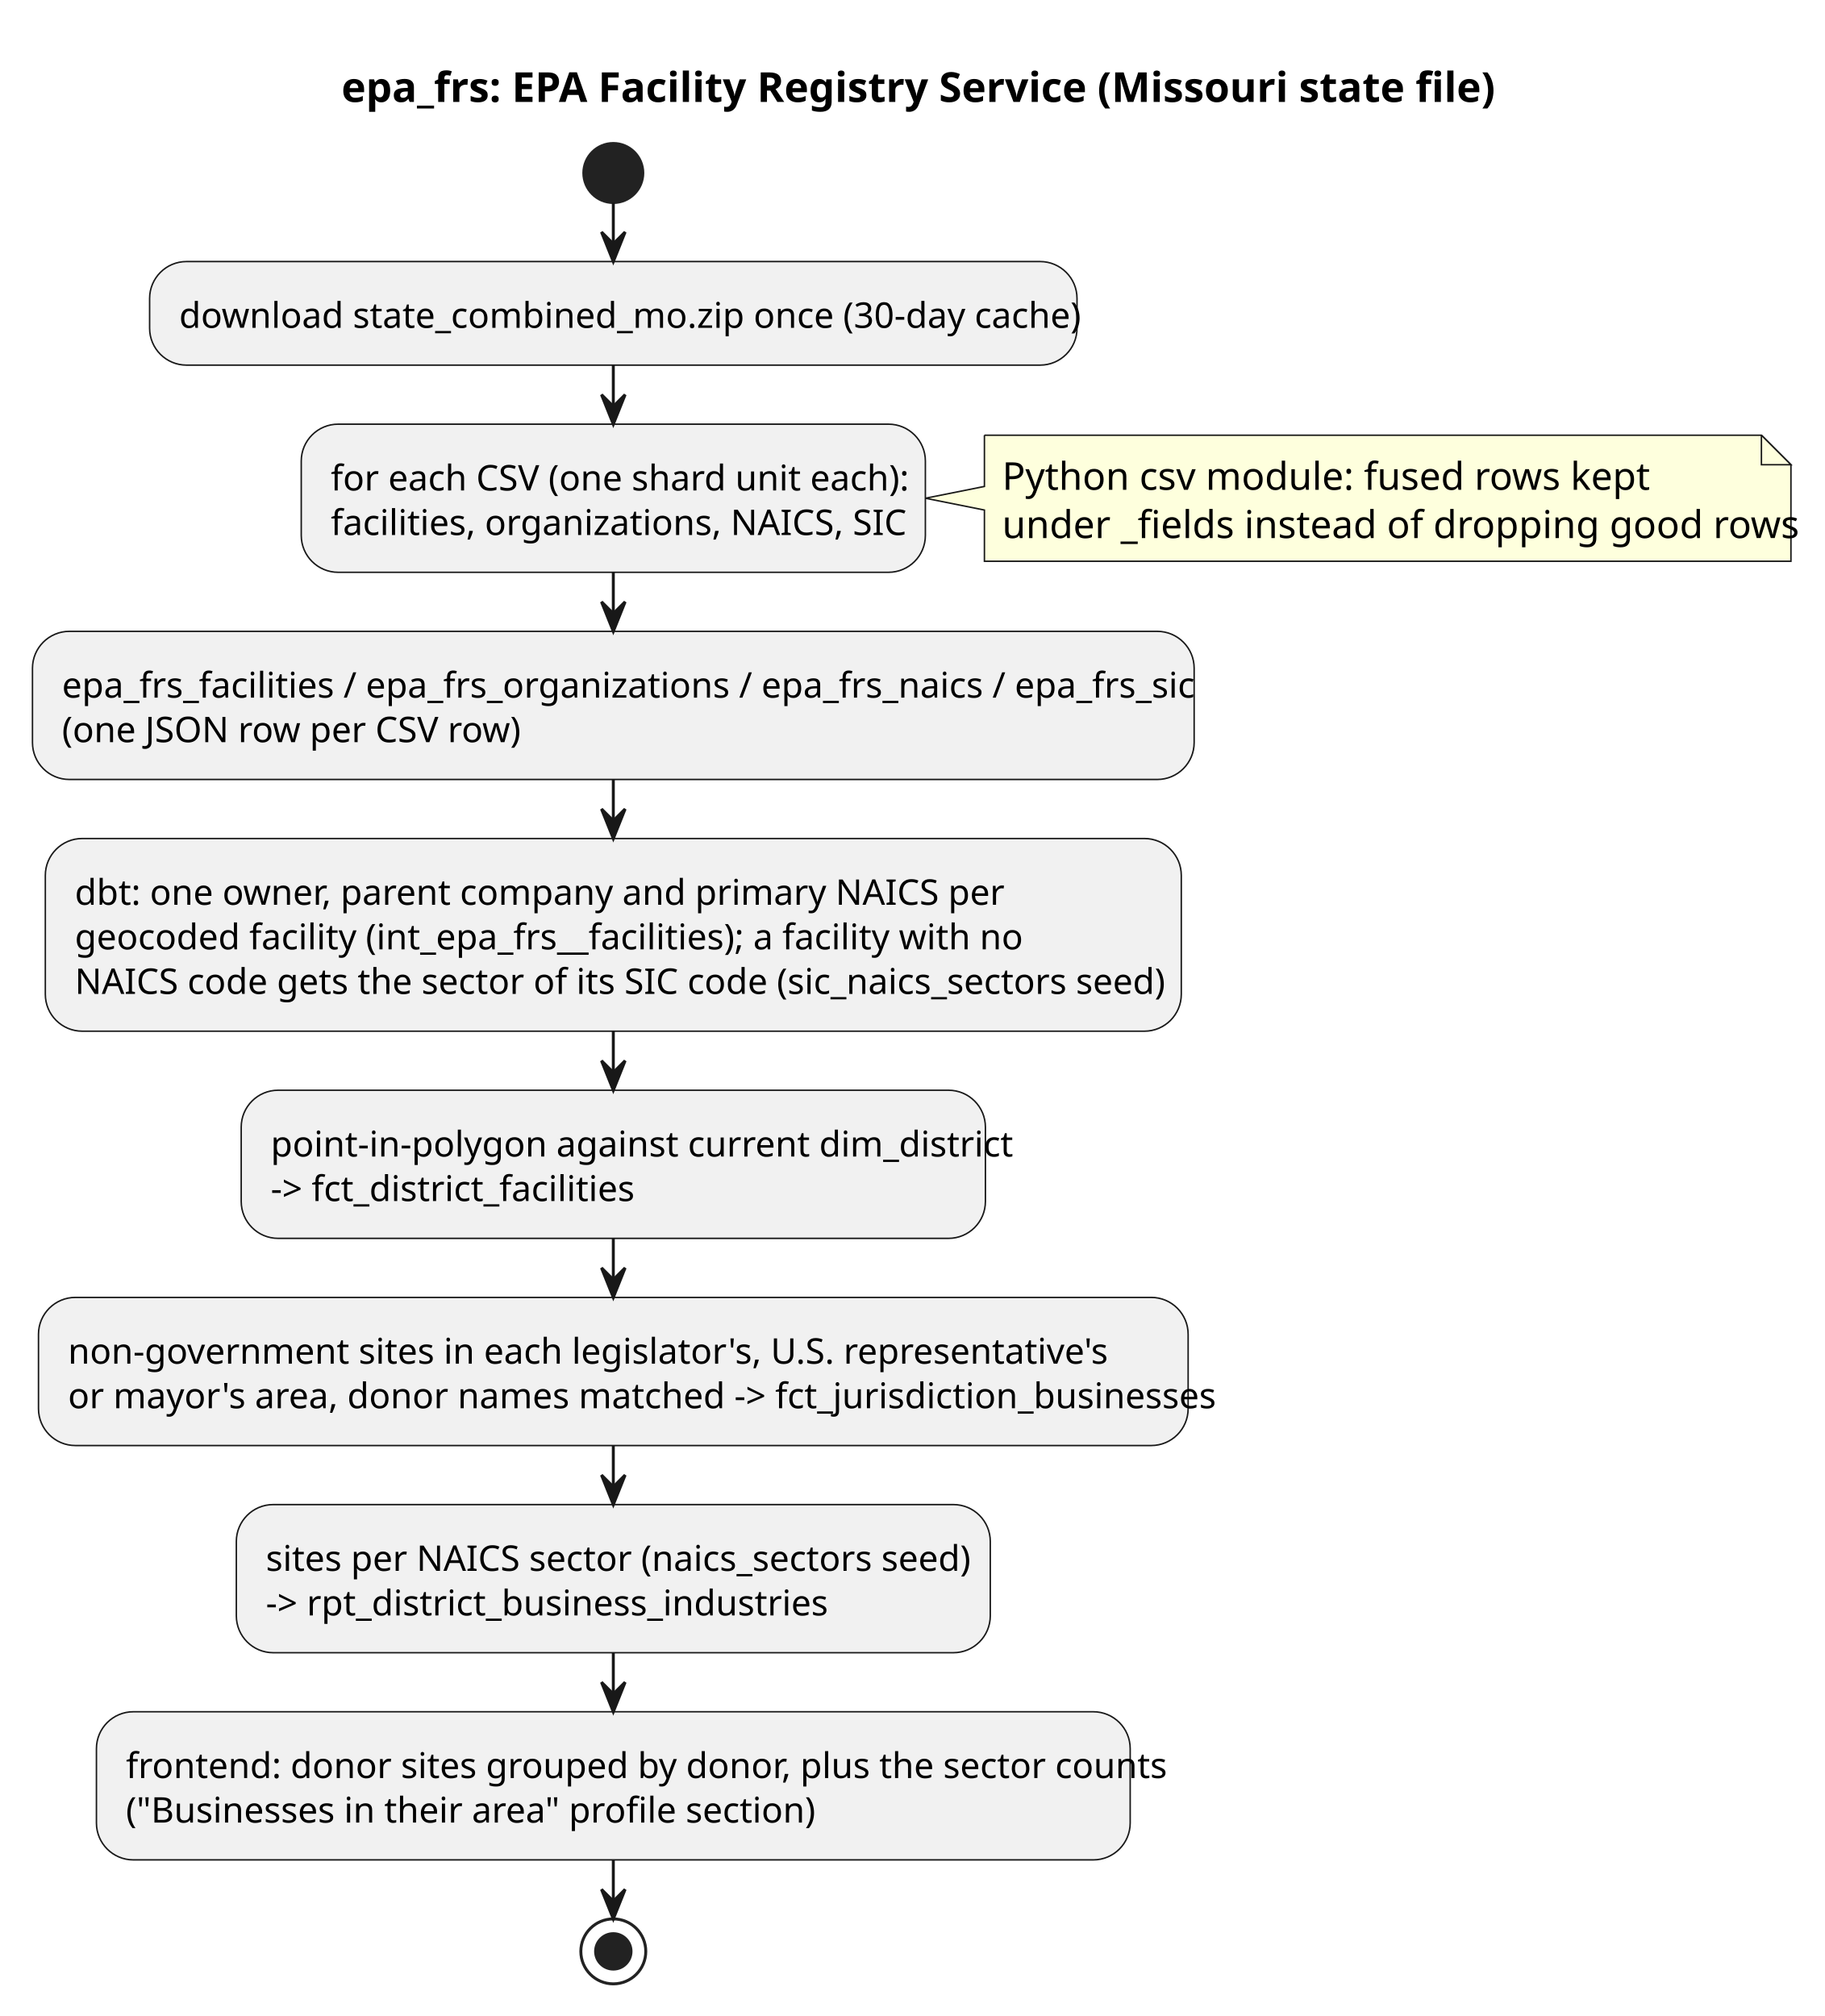
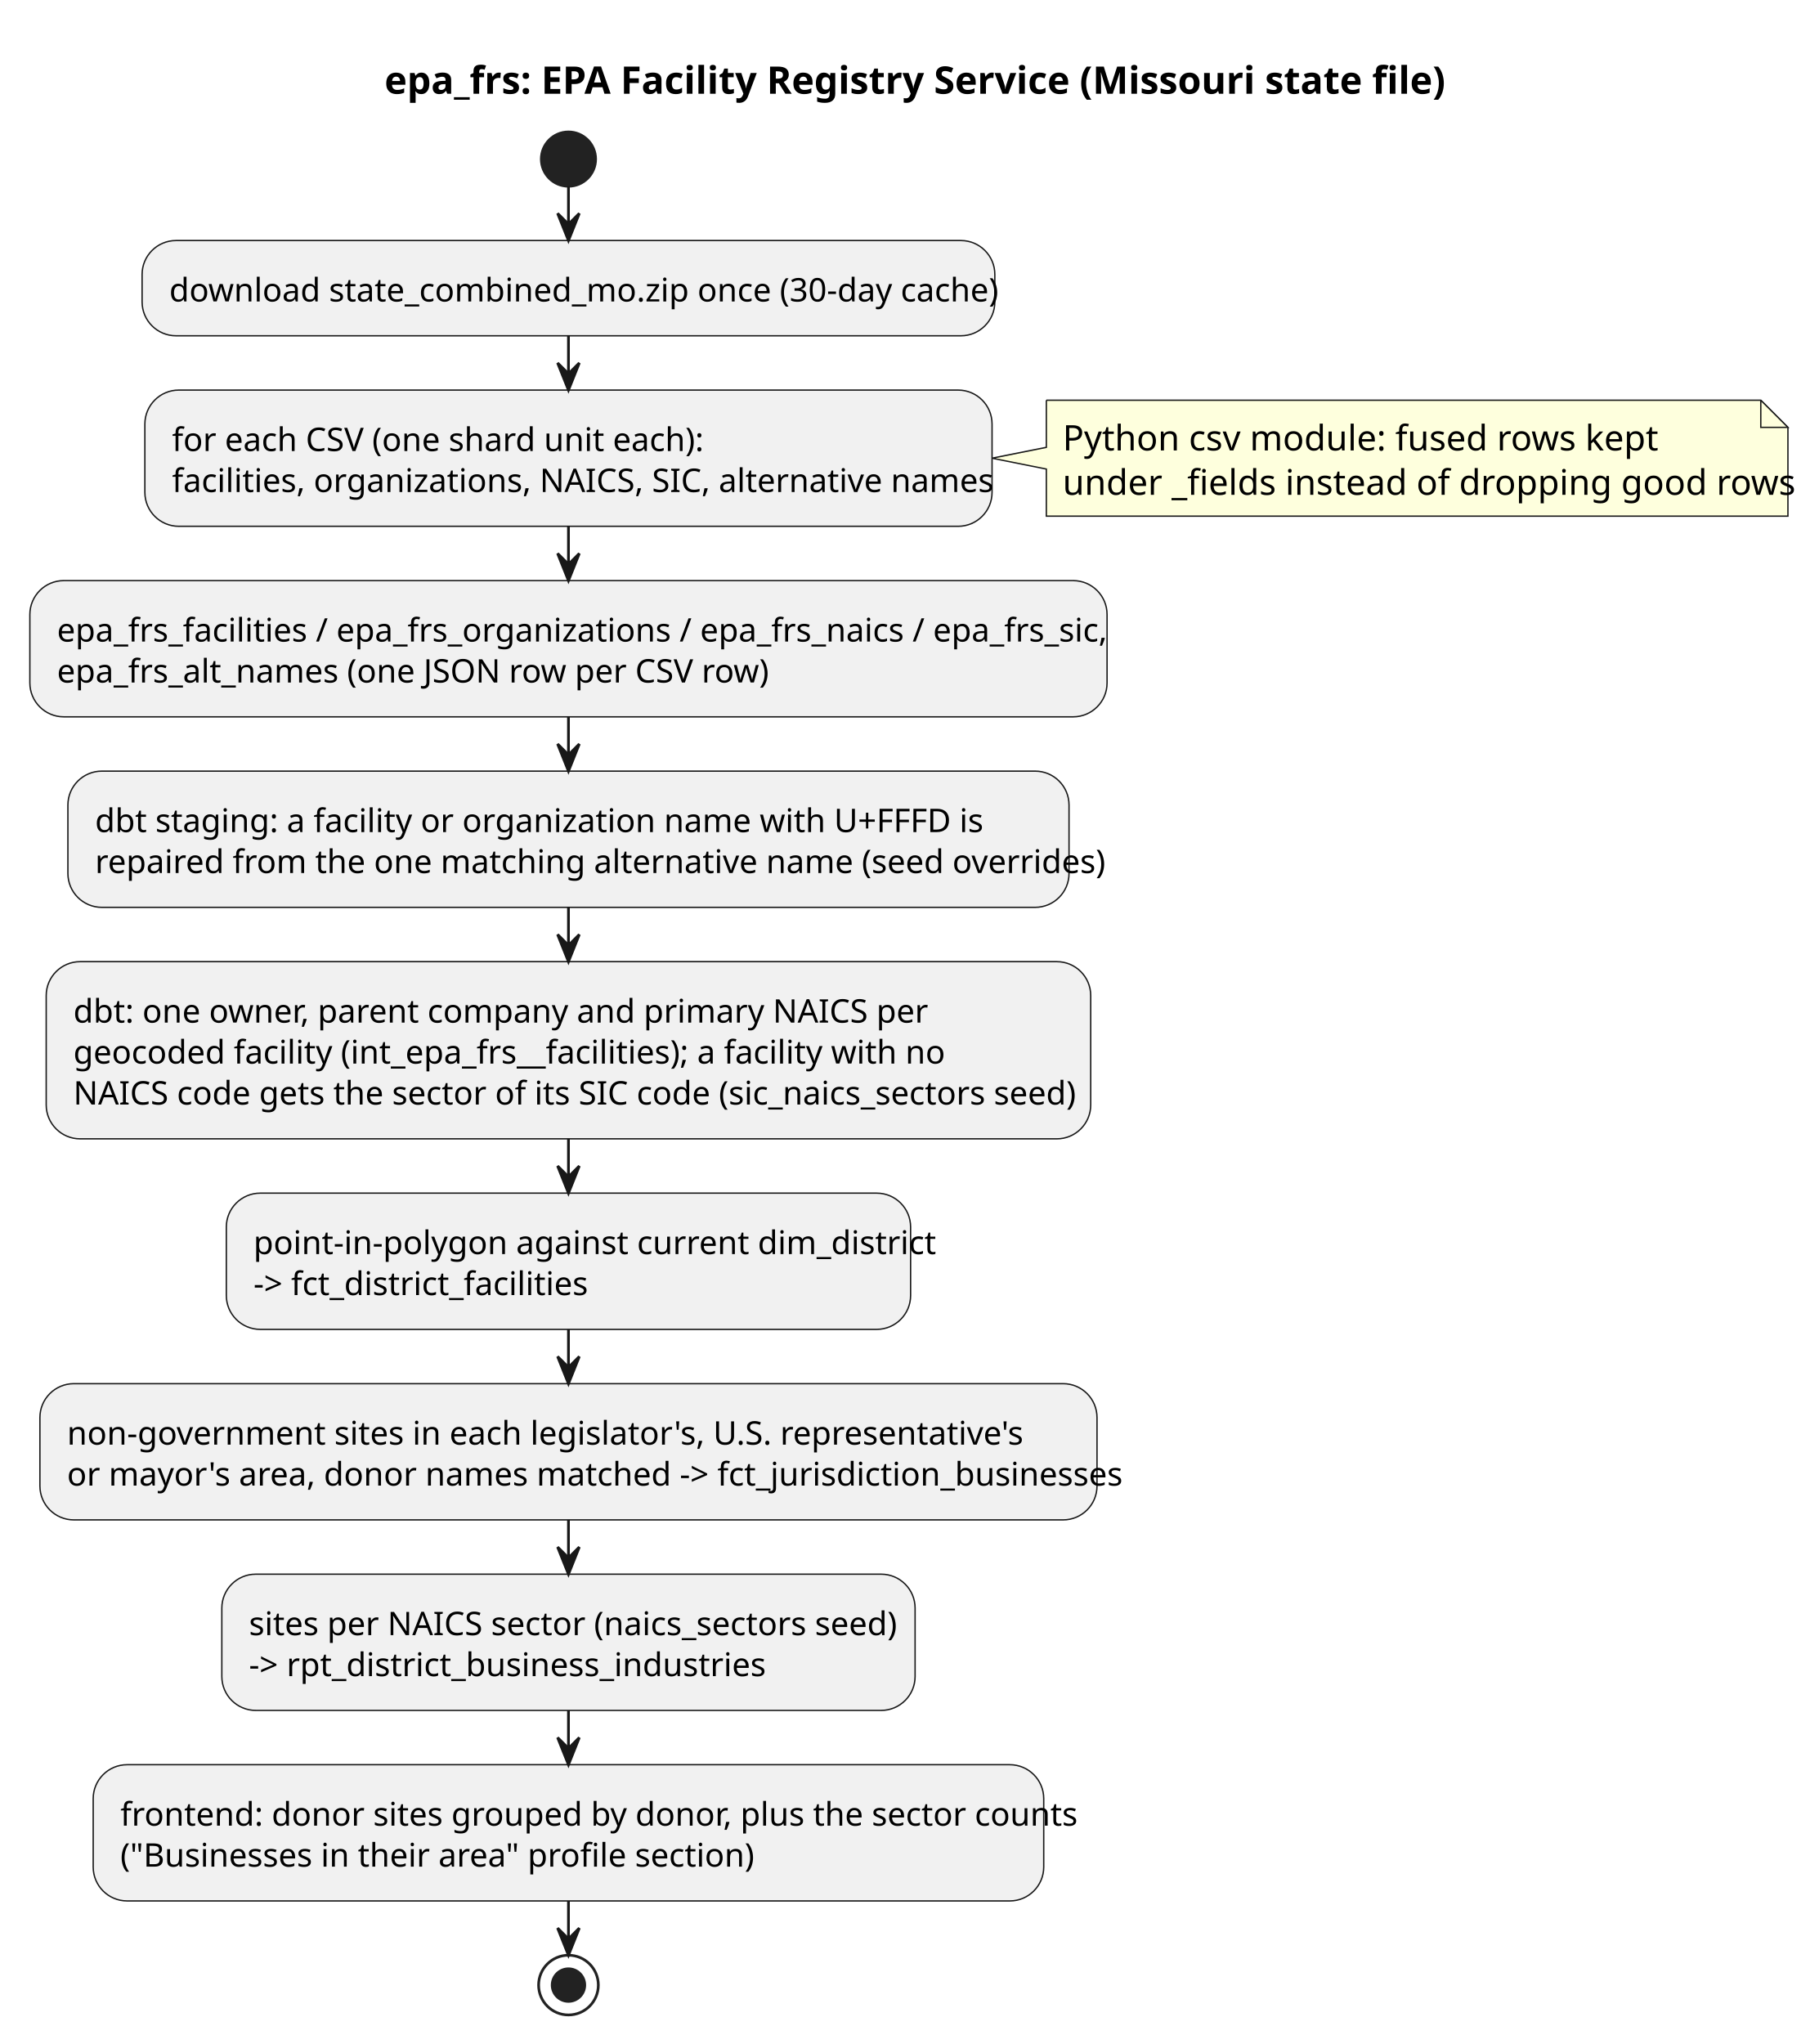
- <svg xmlns="http://www.w3.org/2000/svg" contentStyleType="text/css" height="683px" preserveAspectRatio="none" style="width:618px;height:683px;background:#FFFFFF;" version="1.1" viewBox="0 0 618 683" width="618px" zoomAndPan="magnify">
+ <svg xmlns="http://www.w3.org/2000/svg" contentStyleType="text/css" height="753px" preserveAspectRatio="none" style="width:670px;height:753px;background:#FFFFFF;" version="1.1" viewBox="0 0 670 753" width="670px" zoomAndPan="magnify">
  <defs />
  <g>
-     <text fill="#000000" font-family="sans-serif" font-size="14" font-weight="bold" lengthAdjust="spacing" textLength="384.364" x="115.675" y="34.533">epa_frs: EPA Facility Registry Service (Missouri state file)</text>
-     <ellipse cx="207.77" cy="58.609" fill="#222222" rx="10" ry="10" style="stroke:#222222;stroke-width:1.0;" />
-     <rect fill="#F1F1F1" height="35.094" rx="12.5" ry="12.5" style="stroke:#181818;stroke-width:0.5;" width="314.176" x="50.683" y="88.609" />
-     <text fill="#000000" font-family="sans-serif" font-size="12" lengthAdjust="spacing" textLength="294.176" x="60.683" y="111.066">download state_combined_mo.zip once (30-day cache)</text>
-     <path d="M333.489,147.445 L333.489,164.797 L313.489,168.797 L333.489,172.797 L333.489,190.148 A0,0 0 0 0 333.489,190.148 L606.713,190.148 A0,0 0 0 0 606.713,190.148 L606.713,157.445 L596.713,147.445 L333.489,147.445 A0,0 0 0 0 333.489,147.445 " fill="#FEFFDD" style="stroke:#181818;stroke-width:0.5;" />
-     <path d="M596.713,147.445 L596.713,157.445 L606.713,157.445 L596.713,147.445 " fill="#FEFFDD" style="stroke:#181818;stroke-width:0.5;" />
-     <text fill="#000000" font-family="sans-serif" font-size="13" lengthAdjust="spacing" textLength="208.102" x="339.489" y="165.94">Python csv module: fused rows kept</text>
-     <text fill="#000000" font-family="sans-serif" font-size="13" lengthAdjust="spacing" textLength="252.224" x="339.489" y="182.292">under _fields instead of dropping good rows</text>
-     <rect fill="#F1F1F1" height="50.188" rx="12.5" ry="12.5" style="stroke:#181818;stroke-width:0.5;" width="211.438" x="102.052" y="143.703" />
-     <text fill="#000000" font-family="sans-serif" font-size="12" lengthAdjust="spacing" textLength="191.438" x="112.052" y="166.16">for each CSV (one shard unit each):</text>
-     <text fill="#000000" font-family="sans-serif" font-size="12" lengthAdjust="spacing" textLength="190.74" x="112.052" y="181.254">facilities, organizations, NAICS, SIC</text>
-     <rect fill="#F1F1F1" height="50.188" rx="12.5" ry="12.5" style="stroke:#181818;stroke-width:0.5;" width="393.541" x="11" y="213.891" />
-     <text fill="#000000" font-family="sans-serif" font-size="12" lengthAdjust="spacing" textLength="373.541" x="21" y="236.348">epa_frs_facilities / epa_frs_organizations / epa_frs_naics / epa_frs_sic</text>
-     <text fill="#000000" font-family="sans-serif" font-size="12" lengthAdjust="spacing" textLength="157.377" x="21" y="251.441">(one JSON row per CSV row)</text>
-     <rect fill="#F1F1F1" height="65.281" rx="12.5" ry="12.5" style="stroke:#181818;stroke-width:0.5;" width="384.828" x="15.356" y="284.078" />
-     <text fill="#000000" font-family="sans-serif" font-size="12" lengthAdjust="spacing" textLength="299.484" x="25.356" y="306.535">dbt: one owner, parent company and primary NAICS per</text>
-     <text fill="#000000" font-family="sans-serif" font-size="12" lengthAdjust="spacing" textLength="307.488" x="25.356" y="321.629">geocoded facility (int_epa_frs__facilities); a facility with no</text>
-     <text fill="#000000" font-family="sans-serif" font-size="12" lengthAdjust="spacing" textLength="364.828" x="25.356" y="336.723">NAICS code gets the sector of its SIC code (sic_naics_sectors seed)</text>
-     <rect fill="#F1F1F1" height="50.188" rx="12.5" ry="12.5" style="stroke:#181818;stroke-width:0.5;" width="252.113" x="81.714" y="369.359" />
-     <text fill="#000000" font-family="sans-serif" font-size="12" lengthAdjust="spacing" textLength="232.113" x="91.714" y="391.816">point-in-polygon against current dim_district</text>
-     <text fill="#000000" font-family="sans-serif" font-size="12" lengthAdjust="spacing" textLength="117.703" x="91.714" y="406.91">-&gt; fct_district_facilities</text>
-     <rect fill="#F1F1F1" height="50.188" rx="12.5" ry="12.5" style="stroke:#181818;stroke-width:0.5;" width="389.469" x="13.036" y="439.547" />
-     <text fill="#000000" font-family="sans-serif" font-size="12" lengthAdjust="spacing" textLength="334.746" x="23.036" y="462.004">non-government sites in each legislator's, U.S. representative's</text>
-     <text fill="#000000" font-family="sans-serif" font-size="12" lengthAdjust="spacing" textLength="369.469" x="23.036" y="477.098">or mayor's area, donor names matched -&gt; fct_jurisdiction_businesses</text>
-     <rect fill="#F1F1F1" height="50.188" rx="12.5" ry="12.5" style="stroke:#181818;stroke-width:0.5;" width="255.418" x="80.061" y="509.734" />
-     <text fill="#000000" font-family="sans-serif" font-size="12" lengthAdjust="spacing" textLength="235.418" x="90.061" y="532.191">sites per NAICS sector (naics_sectors seed)</text>
-     <text fill="#000000" font-family="sans-serif" font-size="12" lengthAdjust="spacing" textLength="181.752" x="90.061" y="547.285">-&gt; rpt_district_business_industries</text>
-     <rect fill="#F1F1F1" height="50.188" rx="12.5" ry="12.5" style="stroke:#181818;stroke-width:0.5;" width="350.205" x="32.668" y="579.922" />
-     <text fill="#000000" font-family="sans-serif" font-size="12" lengthAdjust="spacing" textLength="330.205" x="42.668" y="602.379">frontend: donor sites grouped by donor, plus the sector counts</text>
-     <text fill="#000000" font-family="sans-serif" font-size="12" lengthAdjust="spacing" textLength="221.953" x="42.668" y="617.473">("Businesses in their area" profile section)</text>
-     <ellipse cx="207.77" cy="661.109" fill="none" rx="11" ry="11" style="stroke:#222222;stroke-width:1.0;" />
-     <ellipse cx="207.77" cy="661.109" fill="#222222" rx="6" ry="6" style="stroke:#222222;stroke-width:1.0;" />
-     <line style="stroke:#181818;stroke-width:1.0;" x1="207.77" x2="207.77" y1="68.609" y2="88.609" />
-     <polygon fill="#181818" points="203.77,78.609,207.77,88.609,211.77,78.609,207.77,82.609" style="stroke:#181818;stroke-width:1.0;" />
-     <line style="stroke:#181818;stroke-width:1.0;" x1="207.77" x2="207.77" y1="123.703" y2="143.703" />
-     <polygon fill="#181818" points="203.77,133.703,207.77,143.703,211.77,133.703,207.77,137.703" style="stroke:#181818;stroke-width:1.0;" />
-     <line style="stroke:#181818;stroke-width:1.0;" x1="207.77" x2="207.77" y1="193.891" y2="213.891" />
-     <polygon fill="#181818" points="203.77,203.891,207.77,213.891,211.77,203.891,207.77,207.891" style="stroke:#181818;stroke-width:1.0;" />
-     <line style="stroke:#181818;stroke-width:1.0;" x1="207.77" x2="207.77" y1="264.078" y2="284.078" />
-     <polygon fill="#181818" points="203.77,274.078,207.77,284.078,211.77,274.078,207.77,278.078" style="stroke:#181818;stroke-width:1.0;" />
-     <line style="stroke:#181818;stroke-width:1.0;" x1="207.77" x2="207.77" y1="349.359" y2="369.359" />
-     <polygon fill="#181818" points="203.77,359.359,207.77,369.359,211.77,359.359,207.77,363.359" style="stroke:#181818;stroke-width:1.0;" />
-     <line style="stroke:#181818;stroke-width:1.0;" x1="207.77" x2="207.77" y1="419.547" y2="439.547" />
-     <polygon fill="#181818" points="203.77,429.547,207.77,439.547,211.77,429.547,207.77,433.547" style="stroke:#181818;stroke-width:1.0;" />
-     <line style="stroke:#181818;stroke-width:1.0;" x1="207.77" x2="207.77" y1="489.734" y2="509.734" />
-     <polygon fill="#181818" points="203.77,499.734,207.77,509.734,211.77,499.734,207.77,503.734" style="stroke:#181818;stroke-width:1.0;" />
-     <line style="stroke:#181818;stroke-width:1.0;" x1="207.77" x2="207.77" y1="559.922" y2="579.922" />
-     <polygon fill="#181818" points="203.77,569.922,207.77,579.922,211.77,569.922,207.77,573.922" style="stroke:#181818;stroke-width:1.0;" />
-     <line style="stroke:#181818;stroke-width:1.0;" x1="207.77" x2="207.77" y1="630.109" y2="650.109" />
-     <polygon fill="#181818" points="203.77,640.109,207.77,650.109,211.77,640.109,207.77,644.109" style="stroke:#181818;stroke-width:1.0;" />
+     <text fill="#000000" font-family="sans-serif" font-size="14" font-weight="bold" lengthAdjust="spacing" textLength="384.364" x="141.68" y="34.533">epa_frs: EPA Facility Registry Service (Missouri state file)</text>
+     <ellipse cx="209.438" cy="58.609" fill="#222222" rx="10" ry="10" style="stroke:#222222;stroke-width:1.0;" />
+     <rect fill="#F1F1F1" height="35.094" rx="12.5" ry="12.5" style="stroke:#181818;stroke-width:0.5;" width="314.176" x="52.35" y="88.609" />
+     <text fill="#000000" font-family="sans-serif" font-size="12" lengthAdjust="spacing" textLength="294.176" x="62.35" y="111.066">download state_combined_mo.zip once (30-day cache)</text>
+     <path d="M385.5,147.445 L385.5,164.797 L365.5,168.797 L385.5,172.797 L385.5,190.148 A0,0 0 0 0 385.5,190.148 L658.724,190.148 A0,0 0 0 0 658.724,190.148 L658.724,157.445 L648.724,147.445 L385.5,147.445 A0,0 0 0 0 385.5,147.445 " fill="#FEFFDD" style="stroke:#181818;stroke-width:0.5;" />
+     <path d="M648.724,147.445 L648.724,157.445 L658.724,157.445 L648.724,147.445 " fill="#FEFFDD" style="stroke:#181818;stroke-width:0.5;" />
+     <text fill="#000000" font-family="sans-serif" font-size="13" lengthAdjust="spacing" textLength="208.102" x="391.5" y="165.94">Python csv module: fused rows kept</text>
+     <text fill="#000000" font-family="sans-serif" font-size="13" lengthAdjust="spacing" textLength="252.224" x="391.5" y="182.292">under _fields instead of dropping good rows</text>
+     <rect fill="#F1F1F1" height="50.188" rx="12.5" ry="12.5" style="stroke:#181818;stroke-width:0.5;" width="312.125" x="53.375" y="143.703" />
+     <text fill="#000000" font-family="sans-serif" font-size="12" lengthAdjust="spacing" textLength="191.438" x="63.375" y="166.16">for each CSV (one shard unit each):</text>
+     <text fill="#000000" font-family="sans-serif" font-size="12" lengthAdjust="spacing" textLength="292.125" x="63.375" y="181.254">facilities, organizations, NAICS, SIC, alternative names</text>
+     <rect fill="#F1F1F1" height="50.188" rx="12.5" ry="12.5" style="stroke:#181818;stroke-width:0.5;" width="396.875" x="11" y="213.891" />
+     <text fill="#000000" font-family="sans-serif" font-size="12" lengthAdjust="spacing" textLength="376.875" x="21" y="236.348">epa_frs_facilities / epa_frs_organizations / epa_frs_naics / epa_frs_sic,</text>
+     <text fill="#000000" font-family="sans-serif" font-size="12" lengthAdjust="spacing" textLength="262.775" x="21" y="251.441">epa_frs_alt_names (one JSON row per CSV row)</text>
+     <rect fill="#F1F1F1" height="50.188" rx="12.5" ry="12.5" style="stroke:#181818;stroke-width:0.5;" width="368.844" x="25.016" y="284.078" />
+     <text fill="#000000" font-family="sans-serif" font-size="12" lengthAdjust="spacing" textLength="311.133" x="35.016" y="306.535">dbt staging: a facility or organization name with U+FFFD is</text>
+     <text fill="#000000" font-family="sans-serif" font-size="12" lengthAdjust="spacing" textLength="348.844" x="35.016" y="321.629">repaired from the one matching alternative name (seed overrides)</text>
+     <rect fill="#F1F1F1" height="65.281" rx="12.5" ry="12.5" style="stroke:#181818;stroke-width:0.5;" width="384.828" x="17.023" y="354.266" />
+     <text fill="#000000" font-family="sans-serif" font-size="12" lengthAdjust="spacing" textLength="299.484" x="27.023" y="376.723">dbt: one owner, parent company and primary NAICS per</text>
+     <text fill="#000000" font-family="sans-serif" font-size="12" lengthAdjust="spacing" textLength="307.488" x="27.023" y="391.816">geocoded facility (int_epa_frs__facilities); a facility with no</text>
+     <text fill="#000000" font-family="sans-serif" font-size="12" lengthAdjust="spacing" textLength="364.828" x="27.023" y="406.91">NAICS code gets the sector of its SIC code (sic_naics_sectors seed)</text>
+     <rect fill="#F1F1F1" height="50.188" rx="12.5" ry="12.5" style="stroke:#181818;stroke-width:0.5;" width="252.113" x="83.381" y="439.547" />
+     <text fill="#000000" font-family="sans-serif" font-size="12" lengthAdjust="spacing" textLength="232.113" x="93.381" y="462.004">point-in-polygon against current dim_district</text>
+     <text fill="#000000" font-family="sans-serif" font-size="12" lengthAdjust="spacing" textLength="117.703" x="93.381" y="477.098">-&gt; fct_district_facilities</text>
+     <rect fill="#F1F1F1" height="50.188" rx="12.5" ry="12.5" style="stroke:#181818;stroke-width:0.5;" width="389.469" x="14.703" y="509.734" />
+     <text fill="#000000" font-family="sans-serif" font-size="12" lengthAdjust="spacing" textLength="334.746" x="24.703" y="532.191">non-government sites in each legislator's, U.S. representative's</text>
+     <text fill="#000000" font-family="sans-serif" font-size="12" lengthAdjust="spacing" textLength="369.469" x="24.703" y="547.285">or mayor's area, donor names matched -&gt; fct_jurisdiction_businesses</text>
+     <rect fill="#F1F1F1" height="50.188" rx="12.5" ry="12.5" style="stroke:#181818;stroke-width:0.5;" width="255.418" x="81.728" y="579.922" />
+     <text fill="#000000" font-family="sans-serif" font-size="12" lengthAdjust="spacing" textLength="235.418" x="91.728" y="602.379">sites per NAICS sector (naics_sectors seed)</text>
+     <text fill="#000000" font-family="sans-serif" font-size="12" lengthAdjust="spacing" textLength="181.752" x="91.728" y="617.473">-&gt; rpt_district_business_industries</text>
+     <rect fill="#F1F1F1" height="50.188" rx="12.5" ry="12.5" style="stroke:#181818;stroke-width:0.5;" width="350.205" x="34.335" y="650.109" />
+     <text fill="#000000" font-family="sans-serif" font-size="12" lengthAdjust="spacing" textLength="330.205" x="44.335" y="672.566">frontend: donor sites grouped by donor, plus the sector counts</text>
+     <text fill="#000000" font-family="sans-serif" font-size="12" lengthAdjust="spacing" textLength="221.953" x="44.335" y="687.66">("Businesses in their area" profile section)</text>
+     <ellipse cx="209.438" cy="731.297" fill="none" rx="11" ry="11" style="stroke:#222222;stroke-width:1.0;" />
+     <ellipse cx="209.438" cy="731.297" fill="#222222" rx="6" ry="6" style="stroke:#222222;stroke-width:1.0;" />
+     <line style="stroke:#181818;stroke-width:1.0;" x1="209.438" x2="209.438" y1="68.609" y2="88.609" />
+     <polygon fill="#181818" points="205.438,78.609,209.438,88.609,213.438,78.609,209.438,82.609" style="stroke:#181818;stroke-width:1.0;" />
+     <line style="stroke:#181818;stroke-width:1.0;" x1="209.438" x2="209.438" y1="123.703" y2="143.703" />
+     <polygon fill="#181818" points="205.438,133.703,209.438,143.703,213.438,133.703,209.438,137.703" style="stroke:#181818;stroke-width:1.0;" />
+     <line style="stroke:#181818;stroke-width:1.0;" x1="209.438" x2="209.438" y1="193.891" y2="213.891" />
+     <polygon fill="#181818" points="205.438,203.891,209.438,213.891,213.438,203.891,209.438,207.891" style="stroke:#181818;stroke-width:1.0;" />
+     <line style="stroke:#181818;stroke-width:1.0;" x1="209.438" x2="209.438" y1="264.078" y2="284.078" />
+     <polygon fill="#181818" points="205.438,274.078,209.438,284.078,213.438,274.078,209.438,278.078" style="stroke:#181818;stroke-width:1.0;" />
+     <line style="stroke:#181818;stroke-width:1.0;" x1="209.438" x2="209.438" y1="334.266" y2="354.266" />
+     <polygon fill="#181818" points="205.438,344.266,209.438,354.266,213.438,344.266,209.438,348.266" style="stroke:#181818;stroke-width:1.0;" />
+     <line style="stroke:#181818;stroke-width:1.0;" x1="209.438" x2="209.438" y1="419.547" y2="439.547" />
+     <polygon fill="#181818" points="205.438,429.547,209.438,439.547,213.438,429.547,209.438,433.547" style="stroke:#181818;stroke-width:1.0;" />
+     <line style="stroke:#181818;stroke-width:1.0;" x1="209.438" x2="209.438" y1="489.734" y2="509.734" />
+     <polygon fill="#181818" points="205.438,499.734,209.438,509.734,213.438,499.734,209.438,503.734" style="stroke:#181818;stroke-width:1.0;" />
+     <line style="stroke:#181818;stroke-width:1.0;" x1="209.438" x2="209.438" y1="559.922" y2="579.922" />
+     <polygon fill="#181818" points="205.438,569.922,209.438,579.922,213.438,569.922,209.438,573.922" style="stroke:#181818;stroke-width:1.0;" />
+     <line style="stroke:#181818;stroke-width:1.0;" x1="209.438" x2="209.438" y1="630.109" y2="650.109" />
+     <polygon fill="#181818" points="205.438,640.109,209.438,650.109,213.438,640.109,209.438,644.109" style="stroke:#181818;stroke-width:1.0;" />
+     <line style="stroke:#181818;stroke-width:1.0;" x1="209.438" x2="209.438" y1="700.297" y2="720.297" />
+     <polygon fill="#181818" points="205.438,710.297,209.438,720.297,213.438,710.297,209.438,714.297" style="stroke:#181818;stroke-width:1.0;" />
  </g>
</svg>
